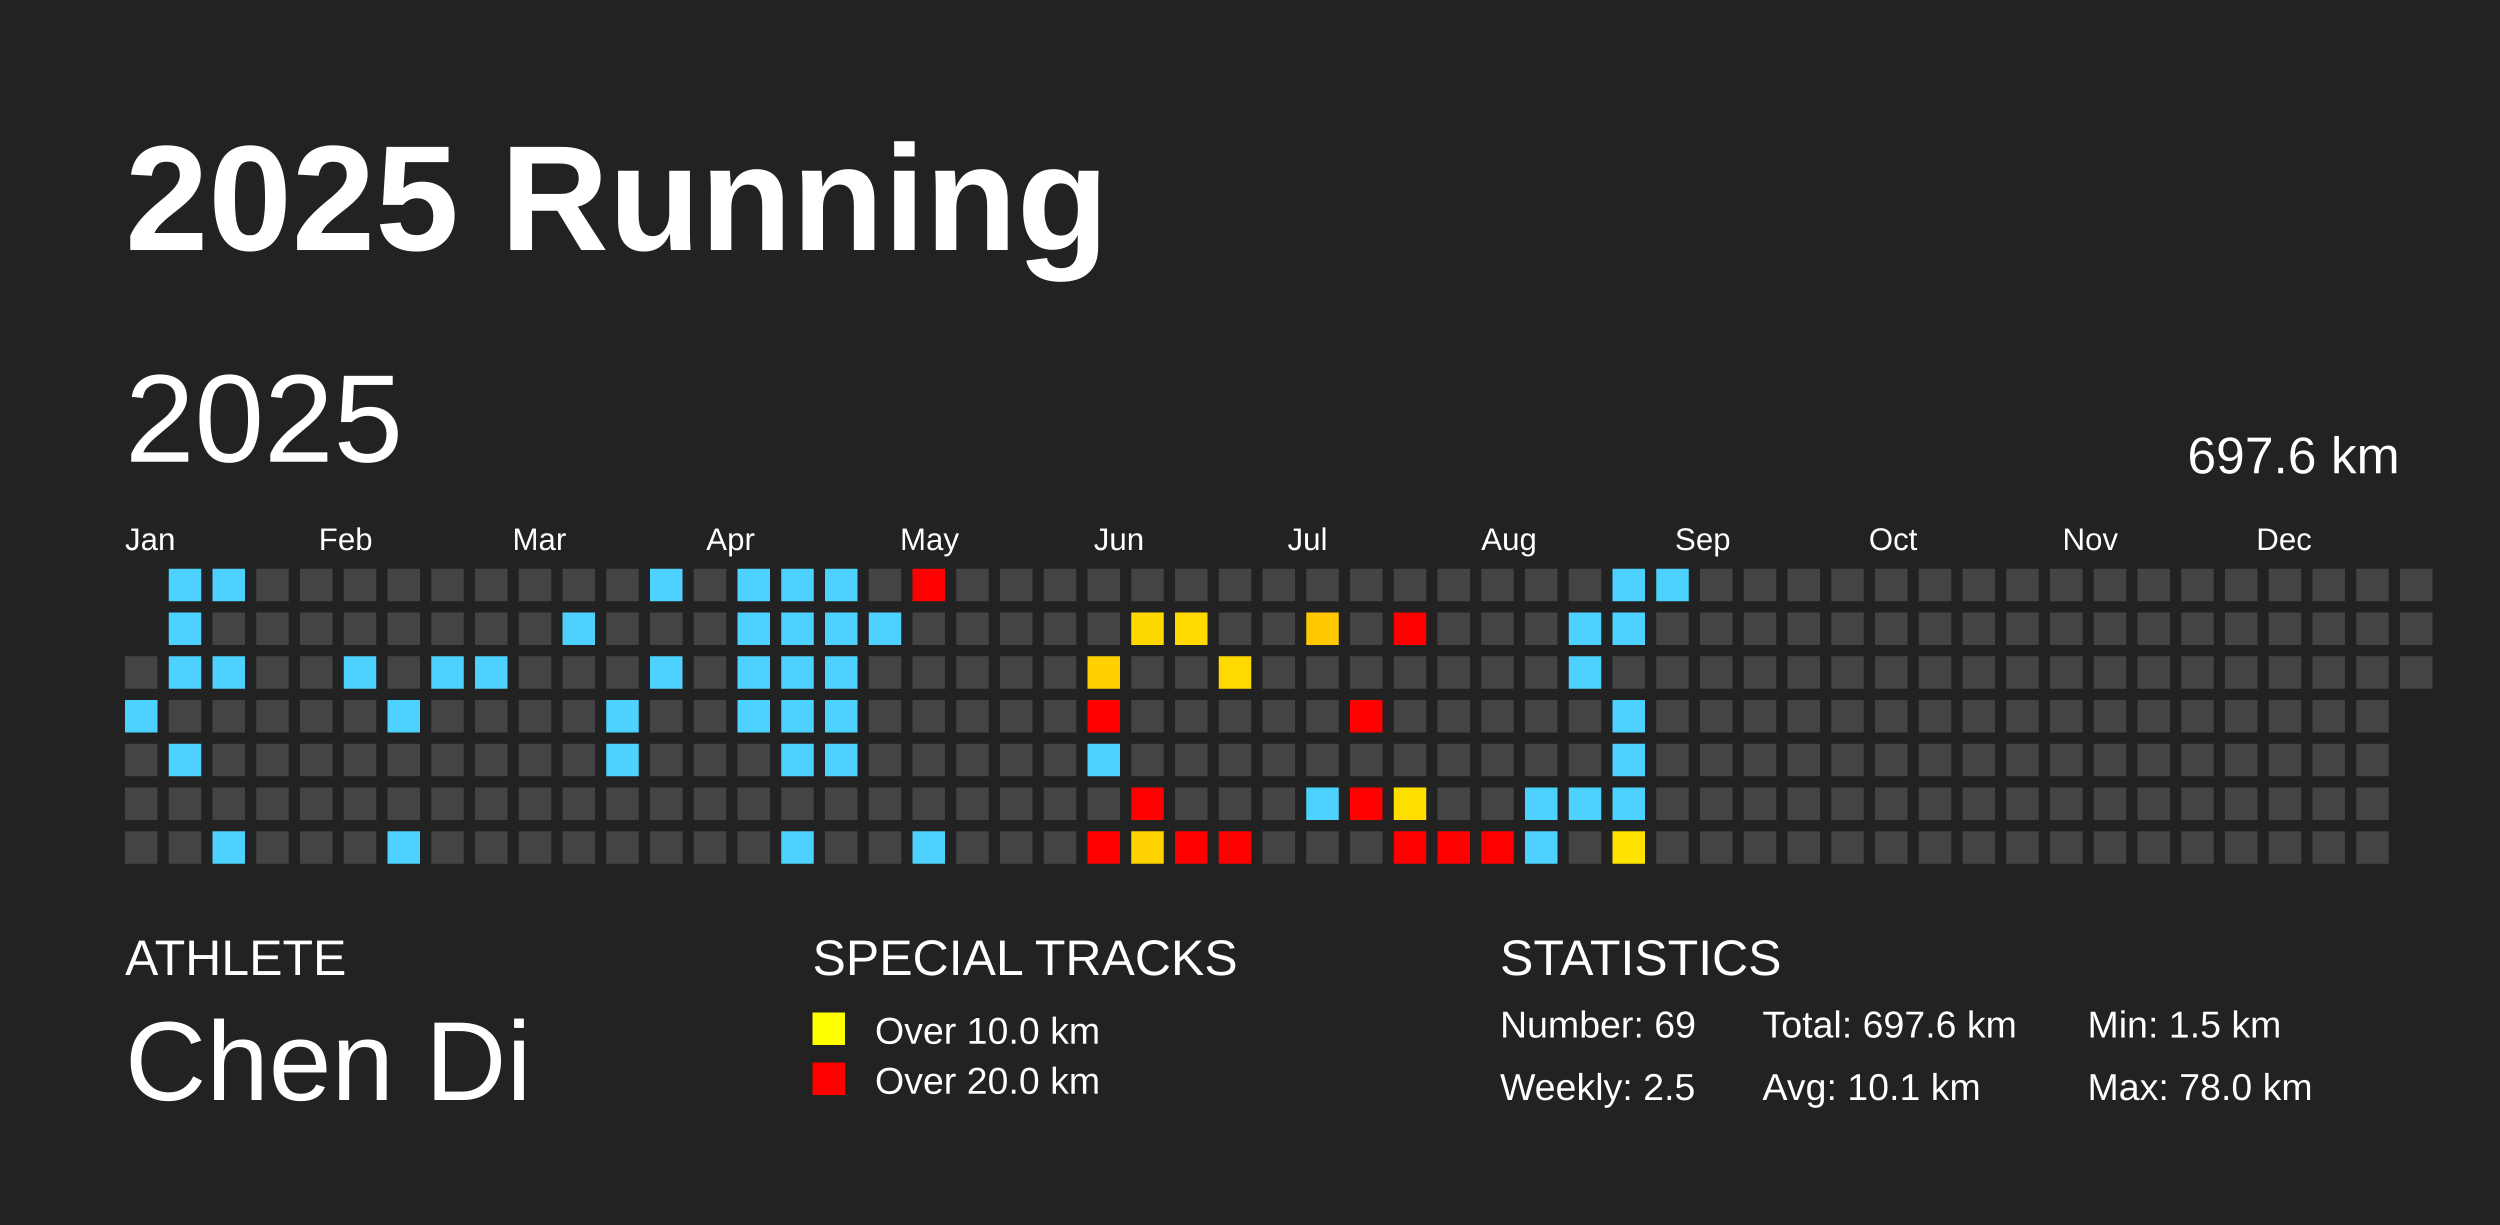
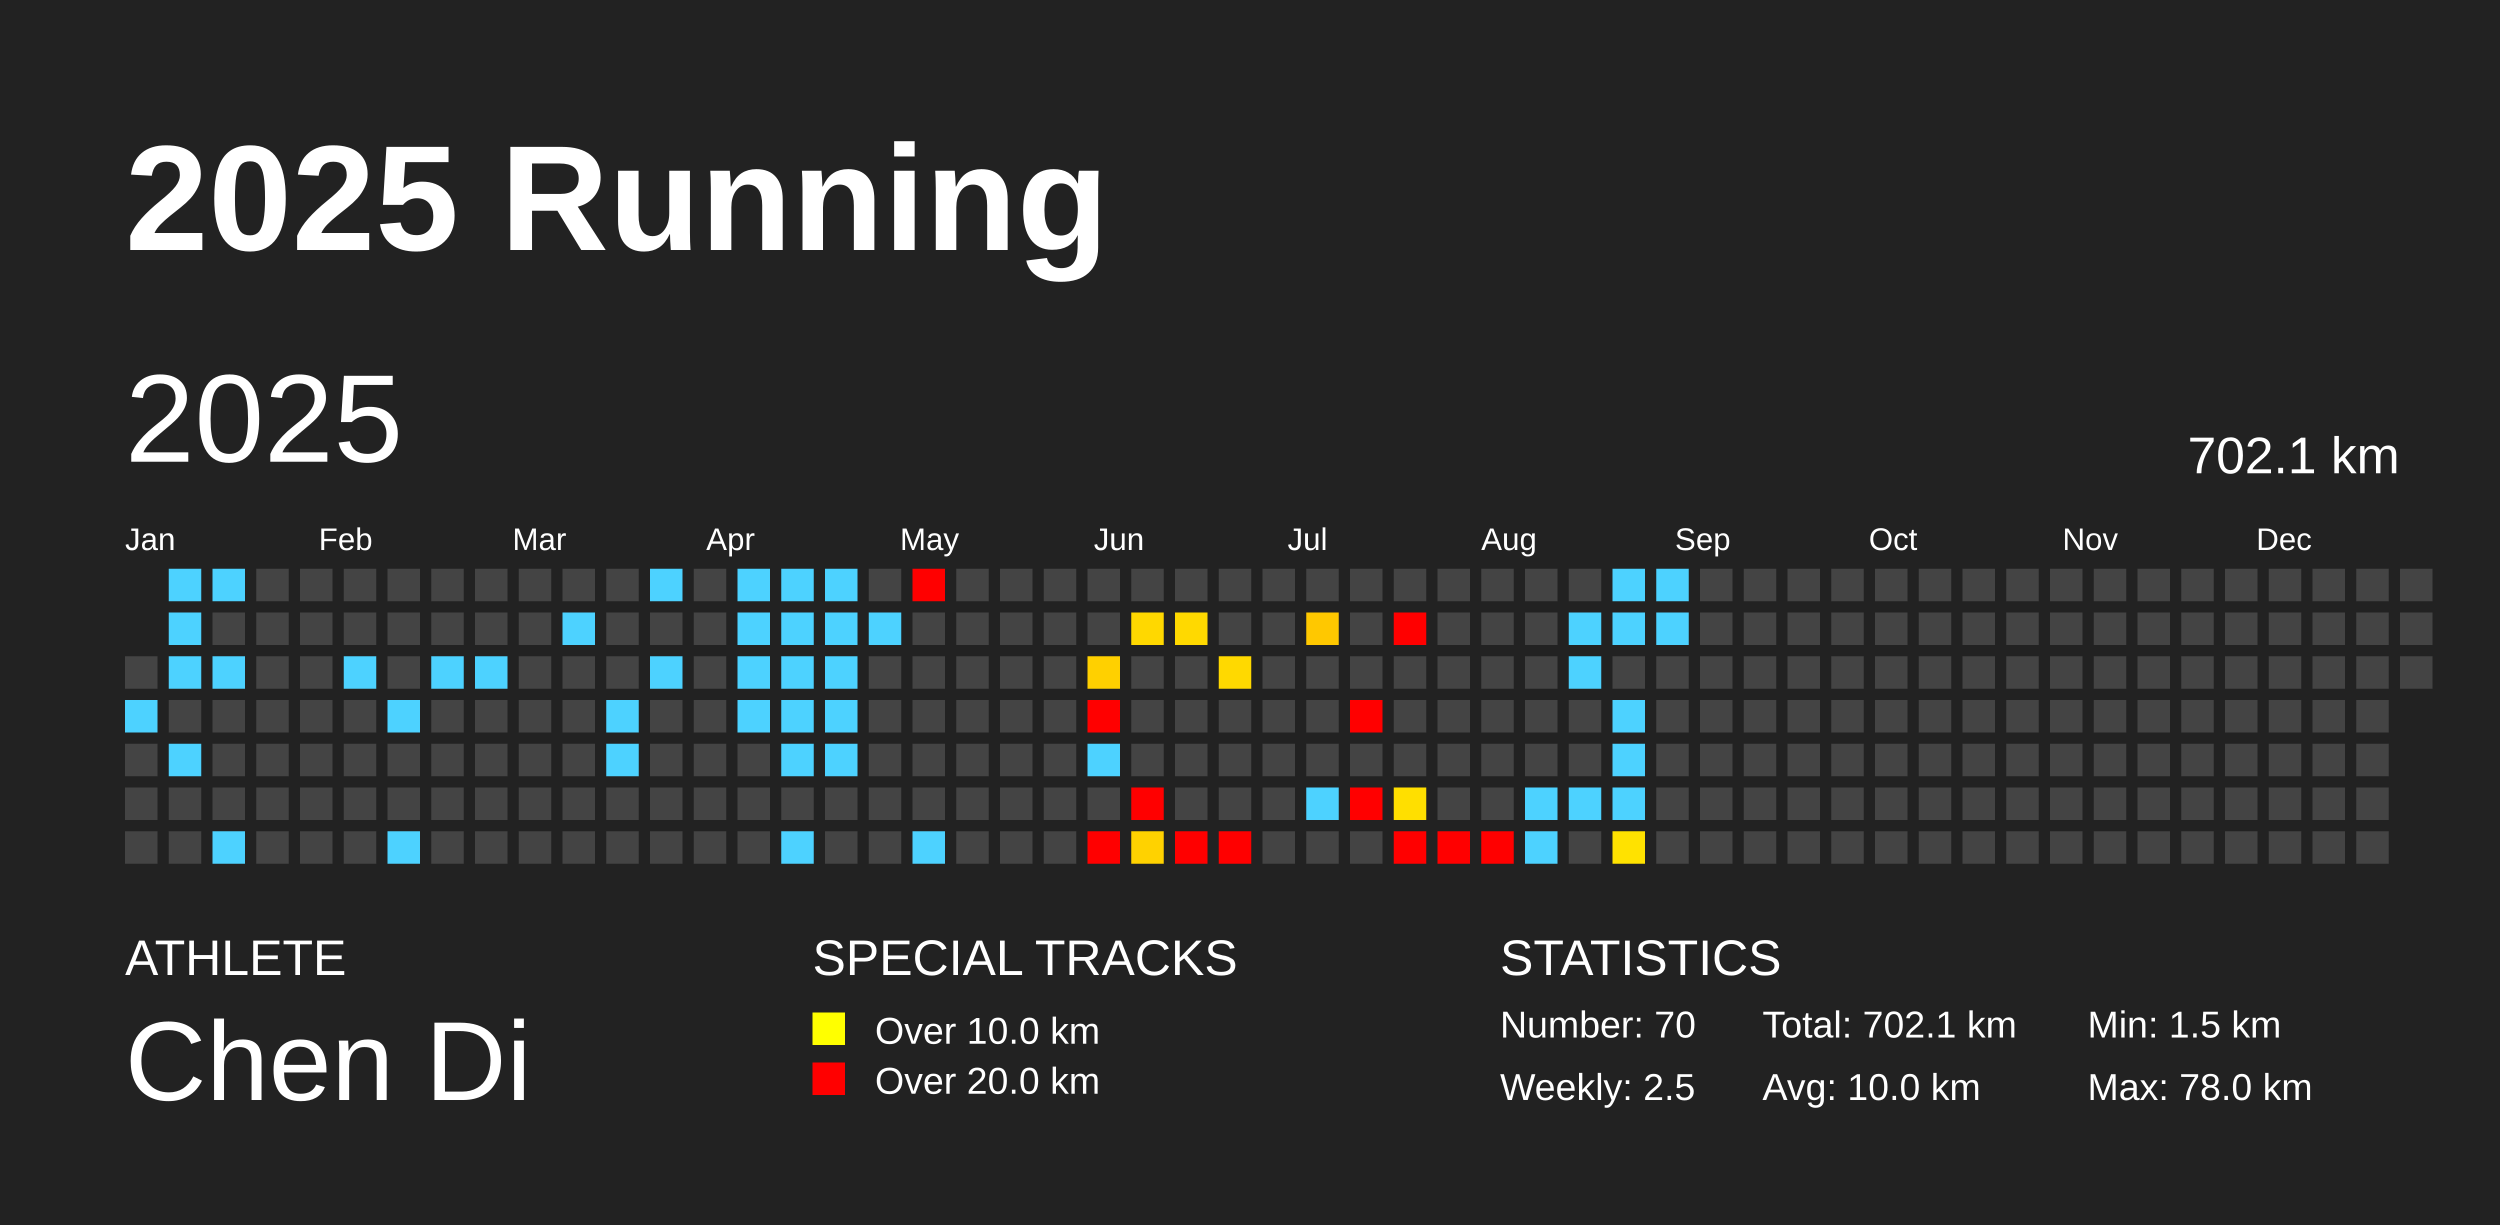
<svg xmlns="http://www.w3.org/2000/svg" baseProfile="full" height="98mm" version="1.1" viewBox="0,0,200,98" width="200mm">
  <defs />
  <rect fill="#222222" height="98" width="200" x="0" y="0" />
  <text fill="#FFFFFF" style="font-size:12px; font-family:Arial; font-weight:bold;" x="10" y="20">2025 Running</text>
  <text fill="#FFFFFF" style="font-size:4px; font-family:Arial" x="10" y="78">ATHLETE</text>
  <text fill="#FFFFFF" style="font-size:9px; font-family:Arial" x="10" y="88">Chen Di</text>
  <text fill="#FFFFFF" style="font-size:4px; font-family:Arial" x="65" y="78">SPECIAL TRACKS</text>
  <rect fill="yellow" height="2.6" width="2.6" x="65" y="81" />
  <text fill="#FFFFFF" style="font-size:3px; font-family:Arial" x="70" y="83.5">Over 10.0 km</text>
  <rect fill="red" height="2.6" width="2.6" x="65" y="85" />
  <text fill="#FFFFFF" style="font-size:3px; font-family:Arial" x="70" y="87.5">Over 20.0 km</text>
  <text fill="#FFFFFF" style="font-size:4px; font-family:Arial" x="120" y="78">STATISTICS</text>
-   <text fill="#FFFFFF" style="font-size:3px; font-family:Arial" x="120" y="83">Number: 69</text>
+   <text fill="#FFFFFF" style="font-size:3px; font-family:Arial" x="120" y="83">Number: 70</text>
  <text fill="#FFFFFF" style="font-size:3px; font-family:Arial" x="120" y="88">Weekly: 2.5</text>
-   <text fill="#FFFFFF" style="font-size:3px; font-family:Arial" x="141" y="83">Total: 697.6 km</text>
-   <text fill="#FFFFFF" style="font-size:3px; font-family:Arial" x="141" y="88">Avg: 10.1 km</text>
+   <text fill="#FFFFFF" style="font-size:3px; font-family:Arial" x="141" y="83">Total: 702.1 km</text>
+   <text fill="#FFFFFF" style="font-size:3px; font-family:Arial" x="141" y="88">Avg: 10.0 km</text>
  <text fill="#FFFFFF" style="font-size:3px; font-family:Arial" x="167" y="83">Min: 1.5 km</text>
  <text fill="#FFFFFF" style="font-size:3px; font-family:Arial" x="167" y="88">Max: 78.0 km</text>
  <text dominant-baseline="hanging" fill="#FFFFFF" style="font-size:10.0px; font-family:Arial;" x="10" y="30">2025</text>
-   <text dominant-baseline="hanging" fill="#FFFFFF" style="font-size:4.125px; font-family:Arial;" x="175" y="35">697.6 km</text>
+   <text dominant-baseline="hanging" fill="#FFFFFF" style="font-size:4.125px; font-family:Arial;" x="175" y="35">702.1 km</text>
  <text fill="#FFFFFF" style="font-size:2.5px; font-family:Arial" x="10.0" y="44">Jan</text>
  <text fill="#FFFFFF" style="font-size:2.5px; font-family:Arial" x="25.5" y="44">Feb</text>
  <text fill="#FFFFFF" style="font-size:2.5px; font-family:Arial" x="41.0" y="44">Mar</text>
  <text fill="#FFFFFF" style="font-size:2.5px; font-family:Arial" x="56.5" y="44">Apr</text>
  <text fill="#FFFFFF" style="font-size:2.5px; font-family:Arial" x="72.0" y="44">May</text>
  <text fill="#FFFFFF" style="font-size:2.5px; font-family:Arial" x="87.5" y="44">Jun</text>
  <text fill="#FFFFFF" style="font-size:2.5px; font-family:Arial" x="103.0" y="44">Jul</text>
  <text fill="#FFFFFF" style="font-size:2.5px; font-family:Arial" x="118.5" y="44">Aug</text>
  <text fill="#FFFFFF" style="font-size:2.5px; font-family:Arial" x="134.0" y="44">Sep</text>
  <text fill="#FFFFFF" style="font-size:2.5px; font-family:Arial" x="149.5" y="44">Oct</text>
  <text fill="#FFFFFF" style="font-size:2.5px; font-family:Arial" x="165.0" y="44">Nov</text>
  <text fill="#FFFFFF" style="font-size:2.5px; font-family:Arial" x="180.5" y="44">Dec</text>
  <rect fill="#444444" height="2.6" width="2.6" x="10.0" y="52.5" />
  <rect fill="#4dd2ff" height="2.6" width="2.6" x="10.0" y="56.0" />
  <rect fill="#444444" height="2.6" width="2.6" x="10.0" y="59.5" />
  <rect fill="#444444" height="2.6" width="2.6" x="10.0" y="63.0" />
  <rect fill="#444444" height="2.6" width="2.6" x="10.0" y="66.5" />
  <rect fill="#4dd2ff" height="2.6" width="2.6" x="13.5" y="45.5" />
  <rect fill="#4dd2ff" height="2.6" width="2.6" x="13.5" y="49.0" />
  <rect fill="#4dd2ff" height="2.6" width="2.6" x="13.5" y="52.5" />
  <rect fill="#444444" height="2.6" width="2.6" x="13.5" y="56.0" />
  <rect fill="#4dd2ff" height="2.6" width="2.6" x="13.5" y="59.5" />
  <rect fill="#444444" height="2.6" width="2.6" x="13.5" y="63.0" />
  <rect fill="#444444" height="2.6" width="2.6" x="13.5" y="66.5" />
  <rect fill="#4dd2ff" height="2.6" width="2.6" x="17.0" y="45.5" />
  <rect fill="#444444" height="2.6" width="2.6" x="17.0" y="49.0" />
  <rect fill="#4dd2ff" height="2.6" width="2.6" x="17.0" y="52.5" />
  <rect fill="#444444" height="2.6" width="2.6" x="17.0" y="56.0" />
  <rect fill="#444444" height="2.6" width="2.6" x="17.0" y="59.5" />
  <rect fill="#444444" height="2.6" width="2.6" x="17.0" y="63.0" />
  <rect fill="#4dd2ff" height="2.6" width="2.6" x="17.0" y="66.5" />
  <rect fill="#444444" height="2.6" width="2.6" x="20.5" y="45.5" />
  <rect fill="#444444" height="2.6" width="2.6" x="20.5" y="49.0" />
  <rect fill="#444444" height="2.6" width="2.6" x="20.5" y="52.5" />
  <rect fill="#444444" height="2.6" width="2.6" x="20.5" y="56.0" />
  <rect fill="#444444" height="2.6" width="2.6" x="20.5" y="59.5" />
  <rect fill="#444444" height="2.6" width="2.6" x="20.5" y="63.0" />
  <rect fill="#444444" height="2.6" width="2.6" x="20.5" y="66.5" />
  <rect fill="#444444" height="2.6" width="2.6" x="24.0" y="45.5" />
  <rect fill="#444444" height="2.6" width="2.6" x="24.0" y="49.0" />
  <rect fill="#444444" height="2.6" width="2.6" x="24.0" y="52.5" />
  <rect fill="#444444" height="2.6" width="2.6" x="24.0" y="56.0" />
  <rect fill="#444444" height="2.6" width="2.6" x="24.0" y="59.5" />
  <rect fill="#444444" height="2.6" width="2.6" x="24.0" y="63.0" />
  <rect fill="#444444" height="2.6" width="2.6" x="24.0" y="66.5" />
  <rect fill="#444444" height="2.6" width="2.6" x="27.5" y="45.5" />
  <rect fill="#444444" height="2.6" width="2.6" x="27.5" y="49.0" />
  <rect fill="#4dd2ff" height="2.6" width="2.6" x="27.5" y="52.5" />
  <rect fill="#444444" height="2.6" width="2.6" x="27.5" y="56.0" />
  <rect fill="#444444" height="2.6" width="2.6" x="27.5" y="59.5" />
  <rect fill="#444444" height="2.6" width="2.6" x="27.5" y="63.0" />
  <rect fill="#444444" height="2.6" width="2.6" x="27.5" y="66.5" />
  <rect fill="#444444" height="2.6" width="2.6" x="31.0" y="45.5" />
  <rect fill="#444444" height="2.6" width="2.6" x="31.0" y="49.0" />
  <rect fill="#444444" height="2.6" width="2.6" x="31.0" y="52.5" />
  <rect fill="#4dd2ff" height="2.6" width="2.6" x="31.0" y="56.0" />
  <rect fill="#444444" height="2.6" width="2.6" x="31.0" y="59.5" />
  <rect fill="#444444" height="2.6" width="2.6" x="31.0" y="63.0" />
  <rect fill="#4dd2ff" height="2.6" width="2.6" x="31.0" y="66.5" />
  <rect fill="#444444" height="2.6" width="2.6" x="34.5" y="45.5" />
  <rect fill="#444444" height="2.6" width="2.6" x="34.5" y="49.0" />
  <rect fill="#4dd2ff" height="2.6" width="2.6" x="34.5" y="52.5" />
  <rect fill="#444444" height="2.6" width="2.6" x="34.5" y="56.0" />
  <rect fill="#444444" height="2.6" width="2.6" x="34.5" y="59.5" />
  <rect fill="#444444" height="2.6" width="2.6" x="34.5" y="63.0" />
  <rect fill="#444444" height="2.6" width="2.6" x="34.5" y="66.5" />
  <rect fill="#444444" height="2.6" width="2.6" x="38.0" y="45.5" />
  <rect fill="#444444" height="2.6" width="2.6" x="38.0" y="49.0" />
  <rect fill="#4dd2ff" height="2.6" width="2.6" x="38.0" y="52.5" />
  <rect fill="#444444" height="2.6" width="2.6" x="38.0" y="56.0" />
  <rect fill="#444444" height="2.6" width="2.6" x="38.0" y="59.5" />
  <rect fill="#444444" height="2.6" width="2.6" x="38.0" y="63.0" />
  <rect fill="#444444" height="2.6" width="2.6" x="38.0" y="66.5" />
  <rect fill="#444444" height="2.6" width="2.6" x="41.5" y="45.5" />
  <rect fill="#444444" height="2.6" width="2.6" x="41.5" y="49.0" />
  <rect fill="#444444" height="2.6" width="2.6" x="41.5" y="52.5" />
  <rect fill="#444444" height="2.6" width="2.6" x="41.5" y="56.0" />
  <rect fill="#444444" height="2.6" width="2.6" x="41.5" y="59.5" />
  <rect fill="#444444" height="2.6" width="2.6" x="41.5" y="63.0" />
  <rect fill="#444444" height="2.6" width="2.6" x="41.5" y="66.5" />
  <rect fill="#444444" height="2.6" width="2.6" x="45.0" y="45.5" />
  <rect fill="#4dd2ff" height="2.6" width="2.6" x="45.0" y="49.0" />
  <rect fill="#444444" height="2.6" width="2.6" x="45.0" y="52.5" />
  <rect fill="#444444" height="2.6" width="2.6" x="45.0" y="56.0" />
  <rect fill="#444444" height="2.6" width="2.6" x="45.0" y="59.5" />
  <rect fill="#444444" height="2.6" width="2.6" x="45.0" y="63.0" />
  <rect fill="#444444" height="2.6" width="2.6" x="45.0" y="66.5" />
  <rect fill="#444444" height="2.6" width="2.6" x="48.5" y="45.5" />
  <rect fill="#444444" height="2.6" width="2.6" x="48.5" y="49.0" />
  <rect fill="#444444" height="2.6" width="2.6" x="48.5" y="52.5" />
  <rect fill="#4dd2ff" height="2.6" width="2.6" x="48.5" y="56.0" />
  <rect fill="#4dd2ff" height="2.6" width="2.6" x="48.5" y="59.5" />
  <rect fill="#444444" height="2.6" width="2.6" x="48.5" y="63.0" />
  <rect fill="#444444" height="2.6" width="2.6" x="48.5" y="66.5" />
  <rect fill="#4dd2ff" height="2.6" width="2.6" x="52.0" y="45.5" />
  <rect fill="#444444" height="2.6" width="2.6" x="52.0" y="49.0" />
  <rect fill="#4dd2ff" height="2.6" width="2.6" x="52.0" y="52.5" />
  <rect fill="#444444" height="2.6" width="2.6" x="52.0" y="56.0" />
  <rect fill="#444444" height="2.6" width="2.6" x="52.0" y="59.5" />
  <rect fill="#444444" height="2.6" width="2.6" x="52.0" y="63.0" />
  <rect fill="#444444" height="2.6" width="2.6" x="52.0" y="66.5" />
  <rect fill="#444444" height="2.6" width="2.6" x="55.5" y="45.5" />
  <rect fill="#444444" height="2.6" width="2.6" x="55.5" y="49.0" />
  <rect fill="#444444" height="2.6" width="2.6" x="55.5" y="52.5" />
  <rect fill="#444444" height="2.6" width="2.6" x="55.5" y="56.0" />
  <rect fill="#444444" height="2.6" width="2.6" x="55.5" y="59.5" />
  <rect fill="#444444" height="2.6" width="2.6" x="55.5" y="63.0" />
  <rect fill="#444444" height="2.6" width="2.6" x="55.5" y="66.5" />
  <rect fill="#4dd2ff" height="2.6" width="2.6" x="59.0" y="45.5" />
  <rect fill="#4dd2ff" height="2.6" width="2.6" x="59.0" y="49.0" />
  <rect fill="#4dd2ff" height="2.6" width="2.6" x="59.0" y="52.5" />
  <rect fill="#4dd2ff" height="2.6" width="2.6" x="59.0" y="56.0" />
  <rect fill="#444444" height="2.6" width="2.6" x="59.0" y="59.5" />
  <rect fill="#444444" height="2.6" width="2.6" x="59.0" y="63.0" />
  <rect fill="#444444" height="2.6" width="2.6" x="59.0" y="66.5" />
  <rect fill="#4dd2ff" height="2.6" width="2.6" x="62.5" y="45.5" />
  <rect fill="#4dd2ff" height="2.6" width="2.6" x="62.5" y="49.0" />
  <rect fill="#4dd2ff" height="2.6" width="2.6" x="62.5" y="52.5" />
  <rect fill="#4dd2ff" height="2.6" width="2.6" x="62.5" y="56.0" />
  <rect fill="#4dd2ff" height="2.6" width="2.6" x="62.5" y="59.5" />
  <rect fill="#444444" height="2.6" width="2.6" x="62.5" y="63.0" />
  <rect fill="#4dd2ff" height="2.6" width="2.6" x="62.5" y="66.5" />
  <rect fill="#4dd2ff" height="2.6" width="2.6" x="66.0" y="45.5" />
  <rect fill="#4dd2ff" height="2.6" width="2.6" x="66.0" y="49.0" />
  <rect fill="#4dd2ff" height="2.6" width="2.6" x="66.0" y="52.5" />
  <rect fill="#4dd2ff" height="2.6" width="2.6" x="66.0" y="56.0" />
  <rect fill="#4dd2ff" height="2.6" width="2.6" x="66.0" y="59.5" />
  <rect fill="#444444" height="2.6" width="2.6" x="66.0" y="63.0" />
  <rect fill="#444444" height="2.6" width="2.6" x="66.0" y="66.5" />
  <rect fill="#444444" height="2.6" width="2.6" x="69.5" y="45.5" />
  <rect fill="#4dd2ff" height="2.6" width="2.6" x="69.5" y="49.0" />
  <rect fill="#444444" height="2.6" width="2.6" x="69.5" y="52.5" />
  <rect fill="#444444" height="2.6" width="2.6" x="69.5" y="56.0" />
  <rect fill="#444444" height="2.6" width="2.6" x="69.5" y="59.5" />
  <rect fill="#444444" height="2.6" width="2.6" x="69.5" y="63.0" />
  <rect fill="#444444" height="2.6" width="2.6" x="69.5" y="66.5" />
  <rect fill="red" height="2.6" width="2.6" x="73.0" y="45.5" />
  <rect fill="#444444" height="2.6" width="2.6" x="73.0" y="49.0" />
  <rect fill="#444444" height="2.6" width="2.6" x="73.0" y="52.5" />
  <rect fill="#444444" height="2.6" width="2.6" x="73.0" y="56.0" />
  <rect fill="#444444" height="2.6" width="2.6" x="73.0" y="59.5" />
  <rect fill="#444444" height="2.6" width="2.6" x="73.0" y="63.0" />
  <rect fill="#4dd2ff" height="2.6" width="2.6" x="73.0" y="66.5" />
  <rect fill="#444444" height="2.6" width="2.6" x="76.5" y="45.5" />
  <rect fill="#444444" height="2.6" width="2.6" x="76.5" y="49.0" />
  <rect fill="#444444" height="2.6" width="2.6" x="76.5" y="52.5" />
  <rect fill="#444444" height="2.6" width="2.6" x="76.5" y="56.0" />
  <rect fill="#444444" height="2.6" width="2.6" x="76.5" y="59.5" />
  <rect fill="#444444" height="2.6" width="2.6" x="76.5" y="63.0" />
  <rect fill="#444444" height="2.6" width="2.6" x="76.5" y="66.5" />
  <rect fill="#444444" height="2.6" width="2.6" x="80.0" y="45.5" />
  <rect fill="#444444" height="2.6" width="2.6" x="80.0" y="49.0" />
  <rect fill="#444444" height="2.6" width="2.6" x="80.0" y="52.5" />
  <rect fill="#444444" height="2.6" width="2.6" x="80.0" y="56.0" />
  <rect fill="#444444" height="2.6" width="2.6" x="80.0" y="59.5" />
  <rect fill="#444444" height="2.6" width="2.6" x="80.0" y="63.0" />
  <rect fill="#444444" height="2.6" width="2.6" x="80.0" y="66.5" />
  <rect fill="#444444" height="2.6" width="2.6" x="83.5" y="45.5" />
  <rect fill="#444444" height="2.6" width="2.6" x="83.5" y="49.0" />
  <rect fill="#444444" height="2.6" width="2.6" x="83.5" y="52.5" />
  <rect fill="#444444" height="2.6" width="2.6" x="83.5" y="56.0" />
  <rect fill="#444444" height="2.6" width="2.6" x="83.5" y="59.5" />
  <rect fill="#444444" height="2.6" width="2.6" x="83.5" y="63.0" />
  <rect fill="#444444" height="2.6" width="2.6" x="83.5" y="66.5" />
  <rect fill="#444444" height="2.6" width="2.6" x="87.0" y="45.5" />
  <rect fill="#444444" height="2.6" width="2.6" x="87.0" y="49.0" />
  <rect fill="#ffd000" height="2.6" width="2.6" x="87.0" y="52.5" />
  <rect fill="red" height="2.6" width="2.6" x="87.0" y="56.0" />
  <rect fill="#4dd2ff" height="2.6" width="2.6" x="87.0" y="59.5" />
  <rect fill="#444444" height="2.6" width="2.6" x="87.0" y="63.0" />
  <rect fill="red" height="2.6" width="2.6" x="87.0" y="66.5" />
  <rect fill="#444444" height="2.6" width="2.6" x="90.5" y="45.5" />
  <rect fill="#ffd800" height="2.6" width="2.6" x="90.5" y="49.0" />
  <rect fill="#444444" height="2.6" width="2.6" x="90.5" y="52.5" />
  <rect fill="#444444" height="2.6" width="2.6" x="90.5" y="56.0" />
  <rect fill="#444444" height="2.6" width="2.6" x="90.5" y="59.5" />
  <rect fill="red" height="2.6" width="2.6" x="90.5" y="63.0" />
  <rect fill="#ffd200" height="2.6" width="2.6" x="90.5" y="66.5" />
  <rect fill="#444444" height="2.6" width="2.6" x="94.0" y="45.5" />
  <rect fill="#ffd900" height="2.6" width="2.6" x="94.0" y="49.0" />
  <rect fill="#444444" height="2.6" width="2.6" x="94.0" y="52.5" />
  <rect fill="#444444" height="2.6" width="2.6" x="94.0" y="56.0" />
  <rect fill="#444444" height="2.6" width="2.6" x="94.0" y="59.5" />
  <rect fill="#444444" height="2.6" width="2.6" x="94.0" y="63.0" />
  <rect fill="red" height="2.6" width="2.6" x="94.0" y="66.5" />
  <rect fill="#444444" height="2.6" width="2.6" x="97.5" y="45.5" />
  <rect fill="#444444" height="2.6" width="2.6" x="97.5" y="49.0" />
  <rect fill="#ffd900" height="2.6" width="2.6" x="97.5" y="52.5" />
  <rect fill="#444444" height="2.6" width="2.6" x="97.5" y="56.0" />
  <rect fill="#444444" height="2.6" width="2.6" x="97.5" y="59.5" />
  <rect fill="#444444" height="2.6" width="2.6" x="97.5" y="63.0" />
  <rect fill="red" height="2.6" width="2.6" x="97.5" y="66.5" />
  <rect fill="#444444" height="2.6" width="2.6" x="101.0" y="45.5" />
  <rect fill="#444444" height="2.6" width="2.6" x="101.0" y="49.0" />
  <rect fill="#444444" height="2.6" width="2.6" x="101.0" y="52.5" />
  <rect fill="#444444" height="2.6" width="2.6" x="101.0" y="56.0" />
  <rect fill="#444444" height="2.6" width="2.6" x="101.0" y="59.5" />
  <rect fill="#444444" height="2.6" width="2.6" x="101.0" y="63.0" />
  <rect fill="#444444" height="2.6" width="2.6" x="101.0" y="66.5" />
  <rect fill="#444444" height="2.6" width="2.6" x="104.5" y="45.5" />
  <rect fill="#ffc800" height="2.6" width="2.6" x="104.5" y="49.0" />
  <rect fill="#444444" height="2.6" width="2.6" x="104.5" y="52.5" />
  <rect fill="#444444" height="2.6" width="2.6" x="104.5" y="56.0" />
  <rect fill="#444444" height="2.6" width="2.6" x="104.5" y="59.5" />
  <rect fill="#4dd2ff" height="2.6" width="2.6" x="104.5" y="63.0" />
  <rect fill="#444444" height="2.6" width="2.6" x="104.5" y="66.5" />
  <rect fill="#444444" height="2.6" width="2.6" x="108.0" y="45.5" />
  <rect fill="#444444" height="2.6" width="2.6" x="108.0" y="49.0" />
  <rect fill="#444444" height="2.6" width="2.6" x="108.0" y="52.5" />
  <rect fill="red" height="2.6" width="2.6" x="108.0" y="56.0" />
  <rect fill="#444444" height="2.6" width="2.6" x="108.0" y="59.5" />
  <rect fill="red" height="2.6" width="2.6" x="108.0" y="63.0" />
  <rect fill="#444444" height="2.6" width="2.6" x="108.0" y="66.5" />
  <rect fill="#444444" height="2.6" width="2.6" x="111.5" y="45.5" />
  <rect fill="red" height="2.6" width="2.6" x="111.5" y="49.0" />
  <rect fill="#444444" height="2.6" width="2.6" x="111.5" y="52.5" />
  <rect fill="#444444" height="2.6" width="2.6" x="111.5" y="56.0" />
  <rect fill="#444444" height="2.6" width="2.6" x="111.5" y="59.5" />
  <rect fill="#ffdf00" height="2.6" width="2.6" x="111.5" y="63.0" />
  <rect fill="red" height="2.6" width="2.6" x="111.5" y="66.5" />
  <rect fill="#444444" height="2.6" width="2.6" x="115.0" y="45.5" />
  <rect fill="#444444" height="2.6" width="2.6" x="115.0" y="49.0" />
  <rect fill="#444444" height="2.6" width="2.6" x="115.0" y="52.5" />
  <rect fill="#444444" height="2.6" width="2.6" x="115.0" y="56.0" />
  <rect fill="#444444" height="2.6" width="2.6" x="115.0" y="59.5" />
  <rect fill="#444444" height="2.6" width="2.6" x="115.0" y="63.0" />
  <rect fill="red" height="2.6" width="2.6" x="115.0" y="66.5" />
  <rect fill="#444444" height="2.6" width="2.6" x="118.5" y="45.5" />
  <rect fill="#444444" height="2.6" width="2.6" x="118.5" y="49.0" />
  <rect fill="#444444" height="2.6" width="2.6" x="118.5" y="52.5" />
  <rect fill="#444444" height="2.6" width="2.6" x="118.5" y="56.0" />
  <rect fill="#444444" height="2.6" width="2.6" x="118.5" y="59.5" />
  <rect fill="#444444" height="2.6" width="2.6" x="118.5" y="63.0" />
  <rect fill="red" height="2.6" width="2.6" x="118.5" y="66.5" />
  <rect fill="#444444" height="2.6" width="2.6" x="122.0" y="45.5" />
  <rect fill="#444444" height="2.6" width="2.6" x="122.0" y="49.0" />
  <rect fill="#444444" height="2.6" width="2.6" x="122.0" y="52.5" />
  <rect fill="#444444" height="2.6" width="2.6" x="122.0" y="56.0" />
  <rect fill="#444444" height="2.6" width="2.6" x="122.0" y="59.5" />
  <rect fill="#4dd2ff" height="2.6" width="2.6" x="122.0" y="63.0" />
  <rect fill="#4dd2ff" height="2.6" width="2.6" x="122.0" y="66.5" />
  <rect fill="#444444" height="2.6" width="2.6" x="125.5" y="45.5" />
  <rect fill="#4dd2ff" height="2.6" width="2.6" x="125.5" y="49.0" />
  <rect fill="#4dd2ff" height="2.6" width="2.6" x="125.5" y="52.5" />
  <rect fill="#444444" height="2.6" width="2.6" x="125.5" y="56.0" />
  <rect fill="#444444" height="2.6" width="2.6" x="125.5" y="59.5" />
  <rect fill="#4dd2ff" height="2.6" width="2.6" x="125.5" y="63.0" />
  <rect fill="#444444" height="2.6" width="2.6" x="125.5" y="66.5" />
  <rect fill="#4dd2ff" height="2.6" width="2.6" x="129.0" y="45.5" />
  <rect fill="#4dd2ff" height="2.6" width="2.6" x="129.0" y="49.0" />
  <rect fill="#444444" height="2.6" width="2.6" x="129.0" y="52.5" />
  <rect fill="#4dd2ff" height="2.6" width="2.6" x="129.0" y="56.0" />
  <rect fill="#4dd2ff" height="2.6" width="2.6" x="129.0" y="59.5" />
  <rect fill="#4dd2ff" height="2.6" width="2.6" x="129.0" y="63.0" />
  <rect fill="#ffe200" height="2.6" width="2.6" x="129.0" y="66.5" />
  <rect fill="#4dd2ff" height="2.6" width="2.6" x="132.5" y="45.5" />
-   <rect fill="#444444" height="2.6" width="2.6" x="132.5" y="49.0" />
+   <rect fill="#4dd2ff" height="2.6" width="2.6" x="132.5" y="49.0" />
  <rect fill="#444444" height="2.6" width="2.6" x="132.5" y="52.5" />
  <rect fill="#444444" height="2.6" width="2.6" x="132.5" y="56.0" />
  <rect fill="#444444" height="2.6" width="2.6" x="132.5" y="59.5" />
  <rect fill="#444444" height="2.6" width="2.6" x="132.5" y="63.0" />
  <rect fill="#444444" height="2.6" width="2.6" x="132.5" y="66.5" />
  <rect fill="#444444" height="2.6" width="2.6" x="136.0" y="45.5" />
  <rect fill="#444444" height="2.6" width="2.6" x="136.0" y="49.0" />
  <rect fill="#444444" height="2.6" width="2.6" x="136.0" y="52.5" />
  <rect fill="#444444" height="2.6" width="2.6" x="136.0" y="56.0" />
  <rect fill="#444444" height="2.6" width="2.6" x="136.0" y="59.5" />
  <rect fill="#444444" height="2.6" width="2.6" x="136.0" y="63.0" />
  <rect fill="#444444" height="2.6" width="2.6" x="136.0" y="66.5" />
  <rect fill="#444444" height="2.6" width="2.6" x="139.5" y="45.5" />
  <rect fill="#444444" height="2.6" width="2.6" x="139.5" y="49.0" />
  <rect fill="#444444" height="2.6" width="2.6" x="139.5" y="52.5" />
  <rect fill="#444444" height="2.6" width="2.6" x="139.5" y="56.0" />
  <rect fill="#444444" height="2.6" width="2.6" x="139.5" y="59.5" />
  <rect fill="#444444" height="2.6" width="2.6" x="139.5" y="63.0" />
  <rect fill="#444444" height="2.6" width="2.6" x="139.5" y="66.5" />
  <rect fill="#444444" height="2.6" width="2.6" x="143.0" y="45.5" />
  <rect fill="#444444" height="2.6" width="2.6" x="143.0" y="49.0" />
  <rect fill="#444444" height="2.6" width="2.6" x="143.0" y="52.5" />
  <rect fill="#444444" height="2.6" width="2.6" x="143.0" y="56.0" />
  <rect fill="#444444" height="2.6" width="2.6" x="143.0" y="59.5" />
  <rect fill="#444444" height="2.6" width="2.6" x="143.0" y="63.0" />
  <rect fill="#444444" height="2.6" width="2.6" x="143.0" y="66.5" />
  <rect fill="#444444" height="2.6" width="2.6" x="146.5" y="45.5" />
  <rect fill="#444444" height="2.6" width="2.6" x="146.5" y="49.0" />
  <rect fill="#444444" height="2.6" width="2.6" x="146.5" y="52.5" />
  <rect fill="#444444" height="2.6" width="2.6" x="146.5" y="56.0" />
  <rect fill="#444444" height="2.6" width="2.6" x="146.5" y="59.5" />
  <rect fill="#444444" height="2.6" width="2.6" x="146.5" y="63.0" />
  <rect fill="#444444" height="2.6" width="2.6" x="146.5" y="66.5" />
  <rect fill="#444444" height="2.6" width="2.6" x="150.0" y="45.5" />
  <rect fill="#444444" height="2.6" width="2.6" x="150.0" y="49.0" />
  <rect fill="#444444" height="2.6" width="2.6" x="150.0" y="52.5" />
  <rect fill="#444444" height="2.6" width="2.6" x="150.0" y="56.0" />
  <rect fill="#444444" height="2.6" width="2.6" x="150.0" y="59.5" />
  <rect fill="#444444" height="2.6" width="2.6" x="150.0" y="63.0" />
  <rect fill="#444444" height="2.6" width="2.6" x="150.0" y="66.5" />
  <rect fill="#444444" height="2.6" width="2.6" x="153.5" y="45.5" />
  <rect fill="#444444" height="2.6" width="2.6" x="153.5" y="49.0" />
  <rect fill="#444444" height="2.6" width="2.6" x="153.5" y="52.5" />
  <rect fill="#444444" height="2.6" width="2.6" x="153.5" y="56.0" />
  <rect fill="#444444" height="2.6" width="2.6" x="153.5" y="59.5" />
  <rect fill="#444444" height="2.6" width="2.6" x="153.5" y="63.0" />
  <rect fill="#444444" height="2.6" width="2.6" x="153.5" y="66.5" />
  <rect fill="#444444" height="2.6" width="2.6" x="157.0" y="45.5" />
  <rect fill="#444444" height="2.6" width="2.6" x="157.0" y="49.0" />
  <rect fill="#444444" height="2.6" width="2.6" x="157.0" y="52.5" />
  <rect fill="#444444" height="2.6" width="2.6" x="157.0" y="56.0" />
  <rect fill="#444444" height="2.6" width="2.6" x="157.0" y="59.5" />
  <rect fill="#444444" height="2.6" width="2.6" x="157.0" y="63.0" />
  <rect fill="#444444" height="2.6" width="2.6" x="157.0" y="66.5" />
  <rect fill="#444444" height="2.6" width="2.6" x="160.5" y="45.5" />
  <rect fill="#444444" height="2.6" width="2.6" x="160.5" y="49.0" />
  <rect fill="#444444" height="2.6" width="2.6" x="160.5" y="52.5" />
  <rect fill="#444444" height="2.6" width="2.6" x="160.5" y="56.0" />
  <rect fill="#444444" height="2.6" width="2.6" x="160.5" y="59.5" />
  <rect fill="#444444" height="2.6" width="2.6" x="160.5" y="63.0" />
  <rect fill="#444444" height="2.6" width="2.6" x="160.5" y="66.5" />
  <rect fill="#444444" height="2.6" width="2.6" x="164.0" y="45.5" />
  <rect fill="#444444" height="2.6" width="2.6" x="164.0" y="49.0" />
  <rect fill="#444444" height="2.6" width="2.6" x="164.0" y="52.5" />
  <rect fill="#444444" height="2.6" width="2.6" x="164.0" y="56.0" />
  <rect fill="#444444" height="2.6" width="2.6" x="164.0" y="59.5" />
  <rect fill="#444444" height="2.6" width="2.6" x="164.0" y="63.0" />
  <rect fill="#444444" height="2.6" width="2.6" x="164.0" y="66.5" />
  <rect fill="#444444" height="2.6" width="2.6" x="167.5" y="45.5" />
  <rect fill="#444444" height="2.6" width="2.6" x="167.5" y="49.0" />
  <rect fill="#444444" height="2.6" width="2.6" x="167.5" y="52.5" />
  <rect fill="#444444" height="2.6" width="2.6" x="167.5" y="56.0" />
  <rect fill="#444444" height="2.6" width="2.6" x="167.5" y="59.5" />
  <rect fill="#444444" height="2.6" width="2.6" x="167.5" y="63.0" />
  <rect fill="#444444" height="2.6" width="2.6" x="167.5" y="66.5" />
  <rect fill="#444444" height="2.6" width="2.6" x="171.0" y="45.5" />
  <rect fill="#444444" height="2.6" width="2.6" x="171.0" y="49.0" />
  <rect fill="#444444" height="2.6" width="2.6" x="171.0" y="52.5" />
  <rect fill="#444444" height="2.6" width="2.6" x="171.0" y="56.0" />
  <rect fill="#444444" height="2.6" width="2.6" x="171.0" y="59.5" />
  <rect fill="#444444" height="2.6" width="2.6" x="171.0" y="63.0" />
  <rect fill="#444444" height="2.6" width="2.6" x="171.0" y="66.5" />
  <rect fill="#444444" height="2.6" width="2.6" x="174.5" y="45.5" />
  <rect fill="#444444" height="2.6" width="2.6" x="174.5" y="49.0" />
  <rect fill="#444444" height="2.6" width="2.6" x="174.5" y="52.5" />
  <rect fill="#444444" height="2.6" width="2.6" x="174.5" y="56.0" />
  <rect fill="#444444" height="2.6" width="2.6" x="174.5" y="59.5" />
  <rect fill="#444444" height="2.6" width="2.6" x="174.5" y="63.0" />
  <rect fill="#444444" height="2.6" width="2.6" x="174.5" y="66.5" />
  <rect fill="#444444" height="2.6" width="2.6" x="178.0" y="45.5" />
  <rect fill="#444444" height="2.6" width="2.6" x="178.0" y="49.0" />
  <rect fill="#444444" height="2.6" width="2.6" x="178.0" y="52.5" />
  <rect fill="#444444" height="2.6" width="2.6" x="178.0" y="56.0" />
  <rect fill="#444444" height="2.6" width="2.6" x="178.0" y="59.5" />
  <rect fill="#444444" height="2.6" width="2.6" x="178.0" y="63.0" />
  <rect fill="#444444" height="2.6" width="2.6" x="178.0" y="66.5" />
  <rect fill="#444444" height="2.6" width="2.6" x="181.5" y="45.5" />
  <rect fill="#444444" height="2.6" width="2.6" x="181.5" y="49.0" />
  <rect fill="#444444" height="2.6" width="2.6" x="181.5" y="52.5" />
  <rect fill="#444444" height="2.6" width="2.6" x="181.5" y="56.0" />
  <rect fill="#444444" height="2.6" width="2.6" x="181.5" y="59.5" />
  <rect fill="#444444" height="2.6" width="2.6" x="181.5" y="63.0" />
  <rect fill="#444444" height="2.6" width="2.6" x="181.5" y="66.5" />
  <rect fill="#444444" height="2.6" width="2.6" x="185.0" y="45.5" />
  <rect fill="#444444" height="2.6" width="2.6" x="185.0" y="49.0" />
  <rect fill="#444444" height="2.6" width="2.6" x="185.0" y="52.5" />
  <rect fill="#444444" height="2.6" width="2.6" x="185.0" y="56.0" />
  <rect fill="#444444" height="2.6" width="2.6" x="185.0" y="59.5" />
  <rect fill="#444444" height="2.6" width="2.6" x="185.0" y="63.0" />
  <rect fill="#444444" height="2.6" width="2.6" x="185.0" y="66.5" />
  <rect fill="#444444" height="2.6" width="2.6" x="188.5" y="45.5" />
  <rect fill="#444444" height="2.6" width="2.6" x="188.5" y="49.0" />
  <rect fill="#444444" height="2.6" width="2.6" x="188.5" y="52.5" />
  <rect fill="#444444" height="2.6" width="2.6" x="188.5" y="56.0" />
  <rect fill="#444444" height="2.6" width="2.6" x="188.5" y="59.5" />
  <rect fill="#444444" height="2.6" width="2.6" x="188.5" y="63.0" />
  <rect fill="#444444" height="2.6" width="2.6" x="188.5" y="66.5" />
  <rect fill="#444444" height="2.6" width="2.6" x="192.0" y="45.5" />
  <rect fill="#444444" height="2.6" width="2.6" x="192.0" y="49.0" />
  <rect fill="#444444" height="2.6" width="2.6" x="192.0" y="52.5" />
</svg>
